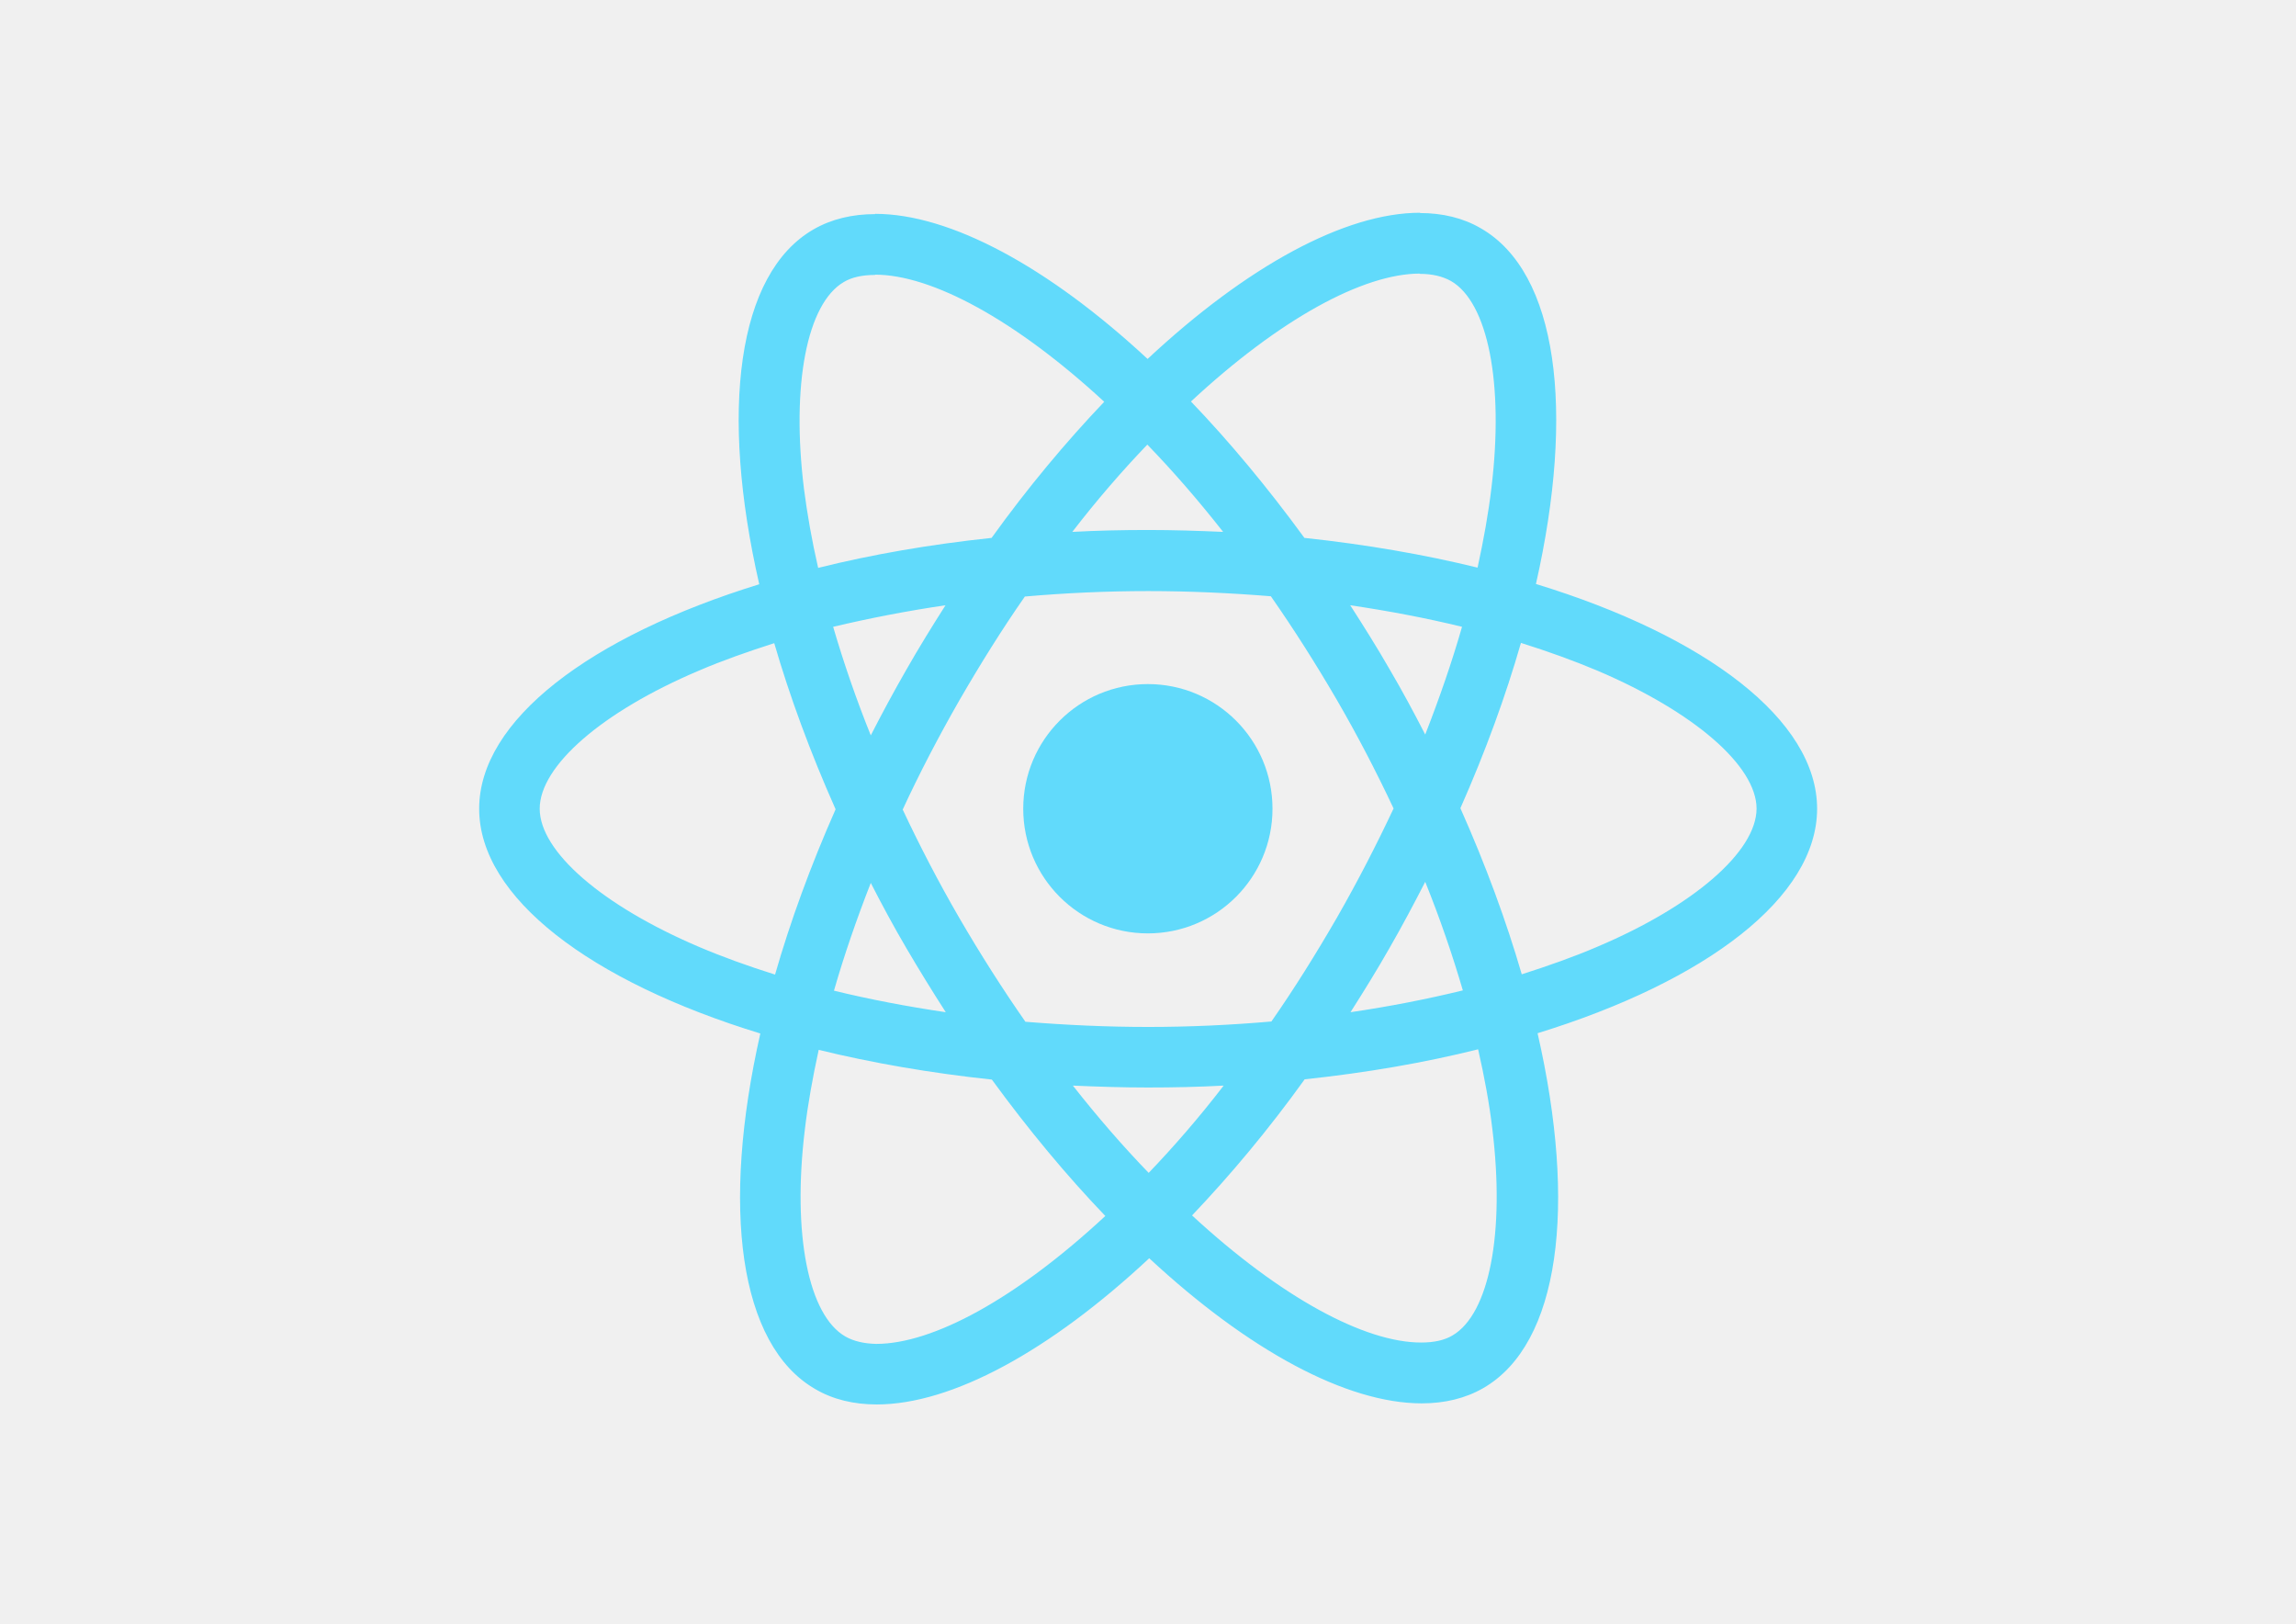
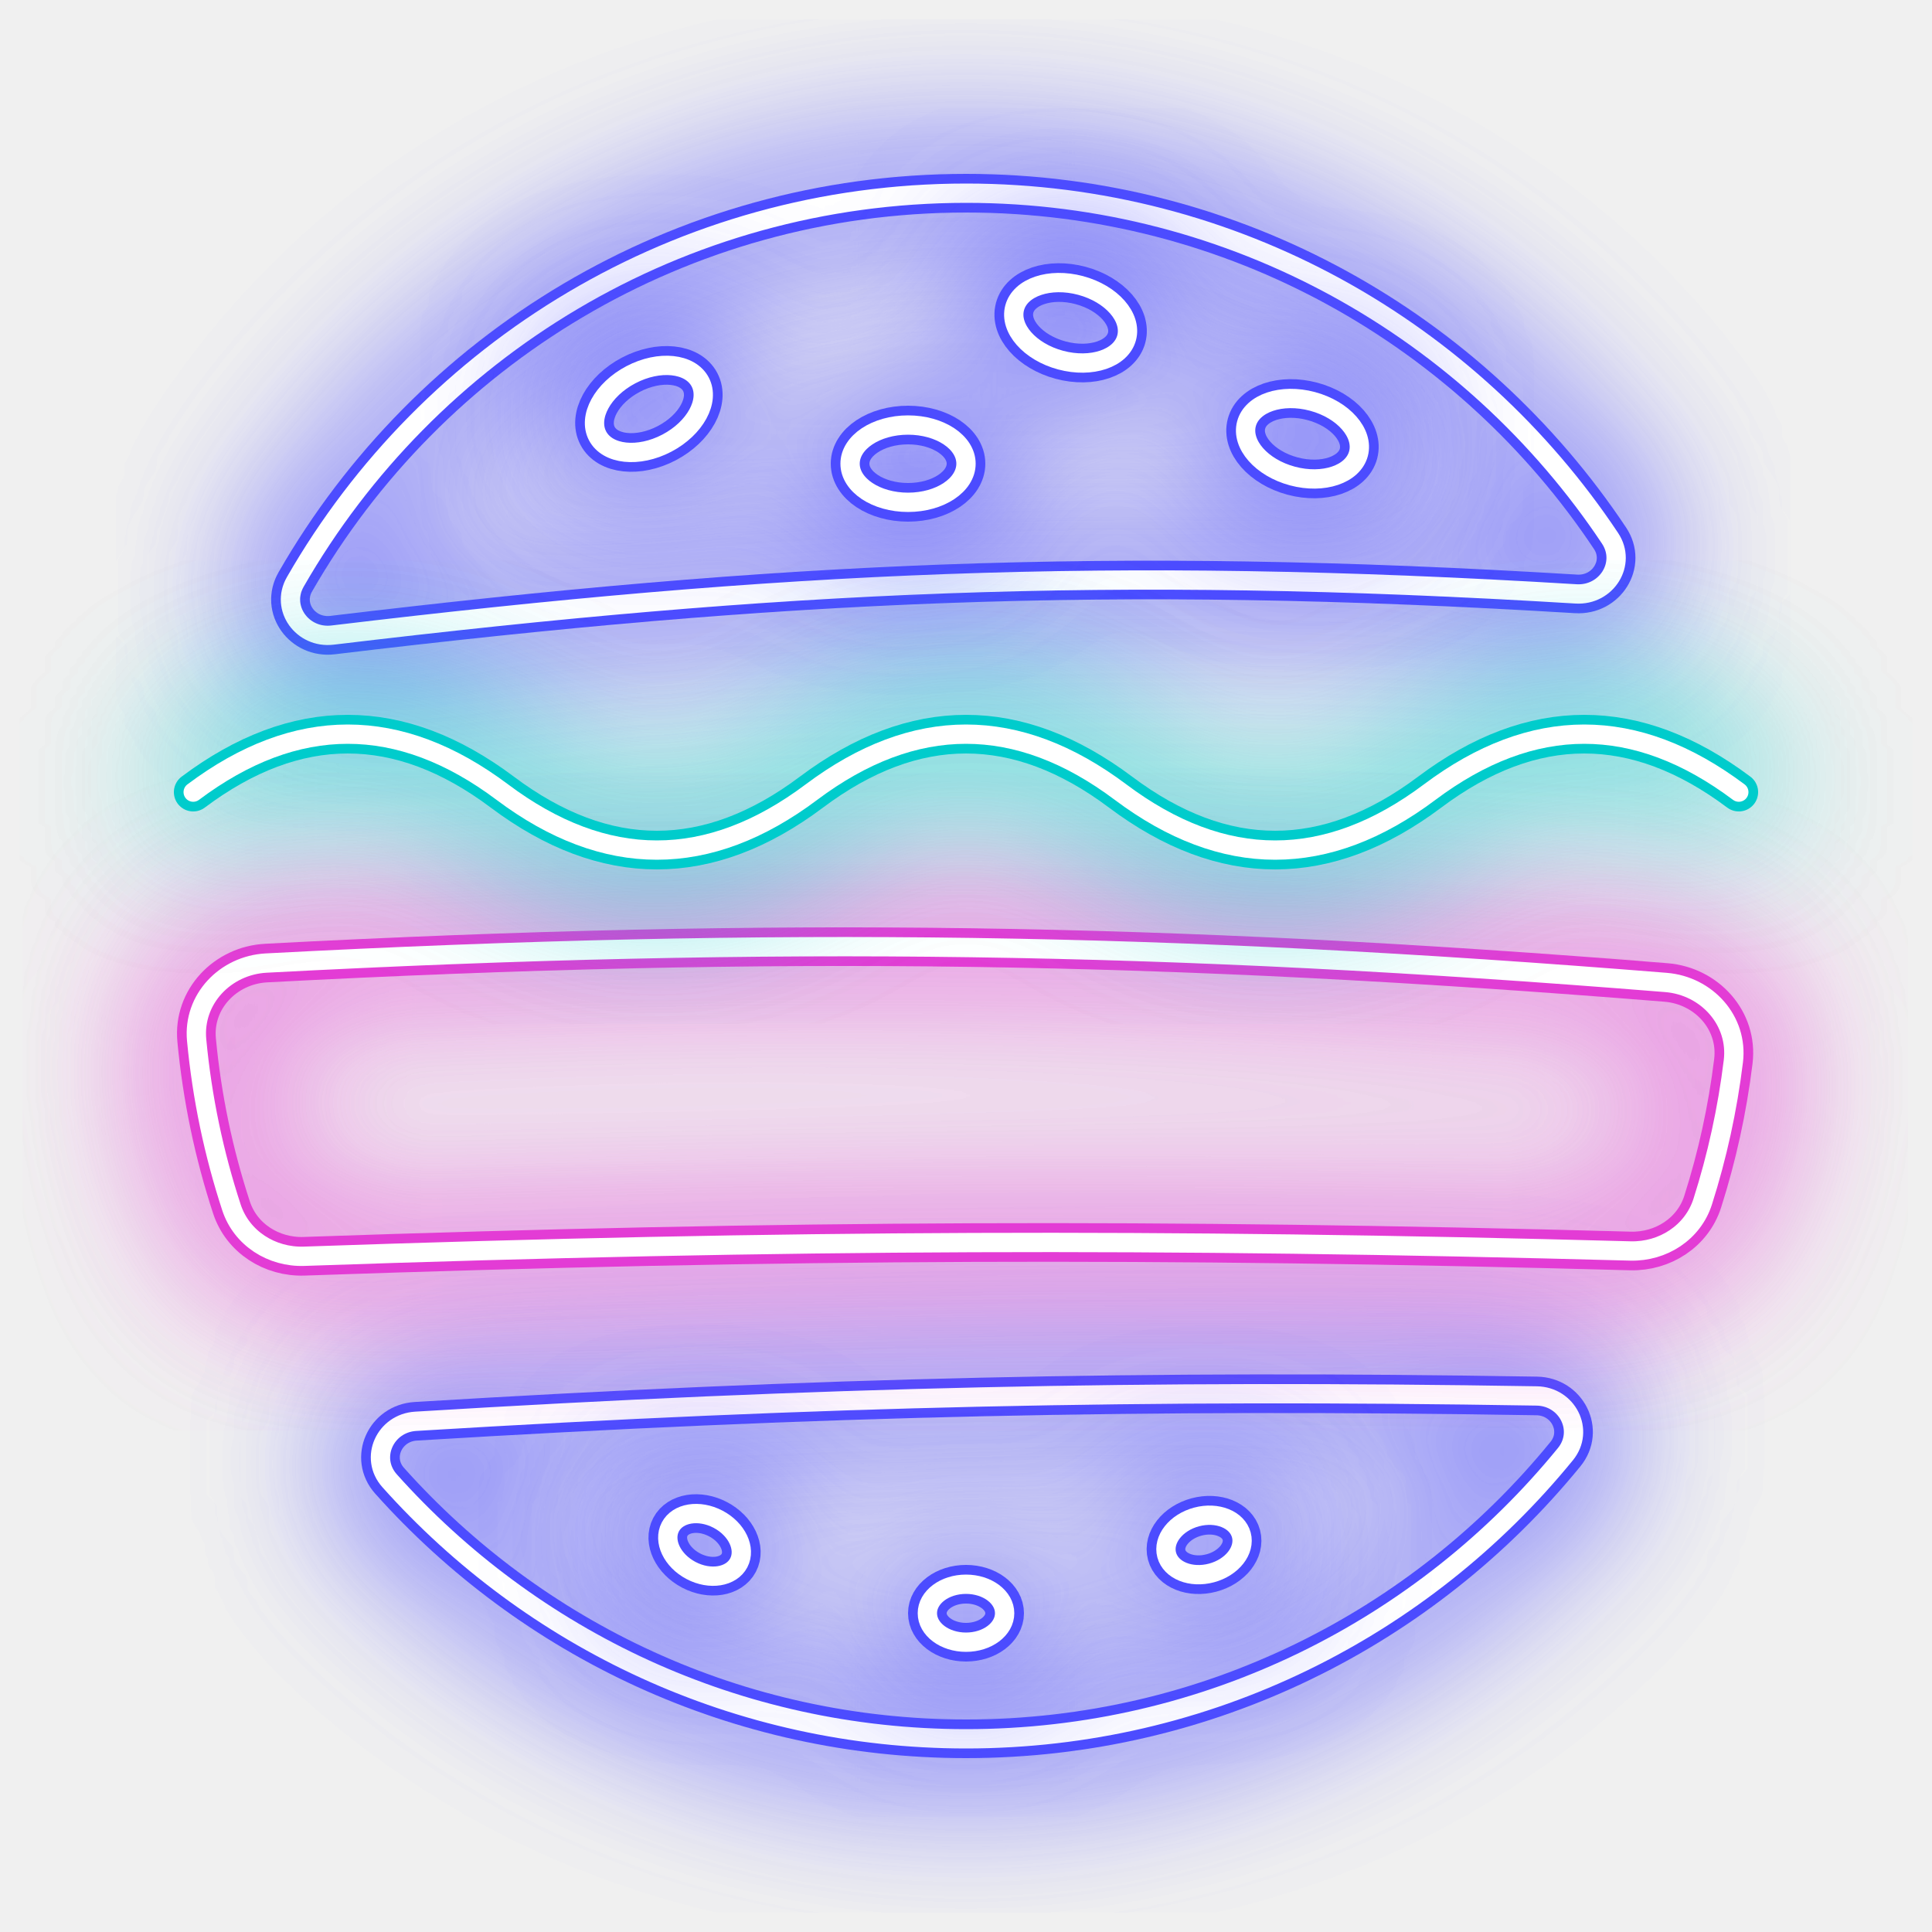
- <svg xmlns="http://www.w3.org/2000/svg" viewBox="0 0 841.9 595.3">
-   <g fill="#61DAFB">
-     <path d="M666.3 296.5c0-32.5-40.7-63.3-103.1-82.4 14.4-63.6 8-114.2-20.2-130.4-6.5-3.8-14.1-5.6-22.4-5.6v22.3c4.6 0 8.3.9 11.4 2.6 13.6 7.8 19.5 37.5 14.9 75.7-1.1 9.4-2.9 19.3-5.1 29.4-19.6-4.8-41-8.5-63.5-10.9-13.5-18.5-27.5-35.3-41.6-50 32.6-30.3 63.2-46.9 84-46.9V78c-27.5 0-63.5 19.6-99.9 53.6-36.4-33.8-72.4-53.2-99.9-53.2v22.3c20.7 0 51.4 16.5 84 46.6-14 14.7-28 31.4-41.3 49.9-22.6 2.4-44 6.1-63.6 11-2.3-10-4-19.7-5.2-29-4.7-38.2 1.1-67.9 14.6-75.8 3-1.8 6.9-2.6 11.5-2.6V78.5c-8.4 0-16 1.8-22.6 5.6-28.1 16.2-34.4 66.7-19.9 130.1-62.2 19.2-102.7 49.9-102.7 82.3 0 32.5 40.7 63.3 103.1 82.4-14.4 63.6-8 114.2 20.2 130.4 6.5 3.8 14.1 5.6 22.5 5.6 27.5 0 63.5-19.6 99.9-53.6 36.4 33.8 72.4 53.2 99.9 53.2 8.4 0 16-1.8 22.6-5.6 28.1-16.2 34.4-66.7 19.9-130.1 62-19.1 102.5-49.9 102.5-82.3zm-130.2-66.7c-3.7 12.9-8.3 26.2-13.5 39.5-4.1-8-8.4-16-13.1-24-4.6-8-9.5-15.8-14.4-23.4 14.2 2.1 27.9 4.7 41 7.9zm-45.8 106.5c-7.8 13.5-15.8 26.3-24.1 38.2-14.9 1.3-30 2-45.2 2-15.1 0-30.2-.7-45-1.9-8.3-11.9-16.4-24.6-24.2-38-7.6-13.1-14.5-26.4-20.8-39.8 6.2-13.4 13.2-26.8 20.7-39.9 7.8-13.5 15.8-26.3 24.1-38.2 14.9-1.3 30-2 45.2-2 15.1 0 30.2.7 45 1.9 8.3 11.9 16.4 24.6 24.2 38 7.6 13.1 14.5 26.4 20.8 39.8-6.3 13.4-13.2 26.8-20.7 39.9zm32.3-13c5.4 13.4 10 26.8 13.8 39.8-13.1 3.2-26.9 5.9-41.2 8 4.9-7.7 9.8-15.6 14.4-23.7 4.6-8 8.9-16.1 13-24.1zM421.2 430c-9.3-9.6-18.6-20.3-27.8-32 9 .4 18.2.7 27.5.7 9.4 0 18.7-.2 27.8-.7-9 11.7-18.3 22.4-27.5 32zm-74.4-58.9c-14.2-2.1-27.9-4.7-41-7.9 3.7-12.9 8.3-26.2 13.5-39.5 4.1 8 8.4 16 13.1 24 4.7 8 9.5 15.8 14.4 23.4zM420.7 163c9.3 9.6 18.6 20.3 27.8 32-9-.4-18.2-.7-27.5-.7-9.4 0-18.7.2-27.8.7 9-11.7 18.3-22.4 27.5-32zm-74 58.9c-4.9 7.7-9.8 15.6-14.4 23.7-4.6 8-8.9 16-13 24-5.4-13.4-10-26.8-13.8-39.8 13.1-3.1 26.9-5.8 41.2-7.9zm-90.5 125.2c-35.4-15.1-58.3-34.9-58.3-50.6 0-15.7 22.9-35.6 58.3-50.6 8.6-3.7 18-7 27.7-10.1 5.7 19.6 13.2 40 22.5 60.9-9.2 20.8-16.6 41.1-22.2 60.6-9.9-3.1-19.3-6.5-28-10.2zM310 490c-13.6-7.8-19.5-37.5-14.9-75.7 1.1-9.4 2.9-19.3 5.1-29.4 19.6 4.8 41 8.5 63.5 10.9 13.5 18.5 27.5 35.3 41.6 50-32.6 30.3-63.2 46.9-84 46.9-4.5-.1-8.3-1-11.3-2.7zm237.2-76.2c4.7 38.2-1.1 67.9-14.6 75.8-3 1.8-6.9 2.6-11.5 2.6-20.7 0-51.4-16.5-84-46.6 14-14.7 28-31.4 41.3-49.9 22.6-2.4 44-6.1 63.6-11 2.3 10.1 4.1 19.8 5.2 29.1zm38.5-66.7c-8.6 3.7-18 7-27.7 10.1-5.7-19.6-13.2-40-22.5-60.9 9.2-20.8 16.6-41.1 22.2-60.6 9.9 3.1 19.3 6.5 28.1 10.2 35.4 15.1 58.3 34.9 58.3 50.6-.1 15.7-23 35.6-58.4 50.6zM320.8 78.4z" />
-     <circle cx="420.9" cy="296.5" r="45.7" />
-     <path d="M520.5 78.1z" />
+ <svg xmlns="http://www.w3.org/2000/svg" width="50" height="50" viewBox="0 0 50 50" fill="none">
+   <g filter="url(#filter0_f_31398_1734)">
+     <path d="M40.513 37.633C41.013 37.02 40.562 36.14 39.77 36.127C29.664 35.96 21.212 36.147 10.758 36.783C9.967 36.831 9.555 37.731 10.083 38.322C13.746 42.42 19.074 45 25.004 45C31.259 45 36.845 42.129 40.513 37.633Z" stroke="#4C4CFF" stroke-linecap="round" stroke-linejoin="round" />
+     <path d="M7.643 15.058C7.252 15.738 7.827 16.529 8.606 16.436C20.173 15.048 28.698 14.634 40.788 15.37C41.575 15.418 42.104 14.587 41.668 13.931C38.083 8.548 31.958 5 25.004 5C17.576 5 11.093 9.048 7.643 15.058Z" stroke="#4C4CFF" stroke-linecap="round" stroke-linejoin="round" />
  </g>
+   <g filter="url(#filter1_f_31398_1734)">
+     <path d="M40.513 37.633C41.013 37.02 40.562 36.14 39.77 36.127C29.664 35.96 21.212 36.147 10.758 36.783C9.967 36.831 9.555 37.731 10.083 38.322C13.746 42.42 19.074 45 25.004 45C31.259 45 36.845 42.129 40.513 37.633Z" stroke="#4C4CFF" stroke-linecap="round" stroke-linejoin="round" />
+     <path d="M7.643 15.058C7.252 15.738 7.827 16.529 8.606 16.436C20.173 15.048 28.698 14.634 40.788 15.37C41.575 15.418 42.104 14.587 41.668 13.931C38.083 8.548 31.958 5 25.004 5C17.576 5 11.093 9.048 7.643 15.058Z" stroke="#4C4CFF" stroke-linecap="round" stroke-linejoin="round" />
+   </g>
+   <path d="M40.513 37.633C41.013 37.02 40.562 36.14 39.77 36.127C29.664 35.96 21.212 36.147 10.758 36.783C9.967 36.831 9.555 37.731 10.083 38.322C13.746 42.42 19.074 45 25.004 45C31.259 45 36.845 42.129 40.513 37.633Z" stroke="#4C4CFF" stroke-linecap="round" stroke-linejoin="round" />
+   <path d="M7.643 15.058C7.252 15.738 7.827 16.529 8.606 16.436C20.173 15.048 28.698 14.634 40.788 15.37C41.575 15.418 42.104 14.587 41.668 13.931C38.083 8.548 31.958 5 25.004 5C17.576 5 11.093 9.048 7.643 15.058Z" stroke="#4C4CFF" stroke-linecap="round" stroke-linejoin="round" />
+   <path d="M40.513 37.633C41.013 37.02 40.562 36.14 39.77 36.127C29.664 35.96 21.212 36.147 10.758 36.783C9.967 36.831 9.555 37.731 10.083 38.322C13.746 42.42 19.074 45 25.004 45C31.259 45 36.845 42.129 40.513 37.633Z" stroke="white" stroke-width="0.5" stroke-linecap="round" stroke-linejoin="round" />
+   <path d="M7.643 15.058C7.252 15.738 7.827 16.529 8.606 16.436C20.173 15.048 28.698 14.634 40.788 15.37C41.575 15.418 42.104 14.587 41.668 13.931C38.083 8.548 31.958 5 25.004 5C17.576 5 11.093 9.048 7.643 15.058Z" stroke="white" stroke-width="0.5" stroke-linecap="round" stroke-linejoin="round" />
+   <g filter="url(#filter2_f_31398_1734)">
+     <path d="M44.859 27.466C44.988 26.413 44.172 25.512 43.115 25.426C30.235 24.388 20.184 24.225 6.89 24.924C5.831 24.98 4.99 25.86 5.089 26.916C5.23 28.415 5.537 29.865 5.991 31.25C6.253 32.047 7.032 32.541 7.871 32.512C20.383 32.078 30.06 32.047 42.196 32.375C43.035 32.397 43.811 31.898 44.066 31.098C44.438 29.93 44.706 28.715 44.859 27.466Z" stroke="#E33CD5" stroke-linecap="round" stroke-linejoin="round" />
+   </g>
+   <g filter="url(#filter3_f_31398_1734)">
+     <path d="M44.859 27.466C44.988 26.413 44.172 25.512 43.115 25.426C30.235 24.388 20.184 24.225 6.89 24.924C5.831 24.98 4.99 25.86 5.089 26.916C5.23 28.415 5.537 29.865 5.991 31.25C6.253 32.047 7.032 32.541 7.871 32.512C20.383 32.078 30.06 32.047 42.196 32.375C43.035 32.397 43.811 31.898 44.066 31.098C44.438 29.93 44.706 28.715 44.859 27.466Z" stroke="#E33CD5" stroke-linecap="round" stroke-linejoin="round" />
+   </g>
+   <path d="M44.859 27.466C44.988 26.413 44.172 25.512 43.115 25.426C30.235 24.388 20.184 24.225 6.89 24.924C5.831 24.98 4.99 25.86 5.089 26.916C5.23 28.415 5.537 29.865 5.991 31.25C6.253 32.047 7.032 32.541 7.871 32.512C20.383 32.078 30.06 32.047 42.196 32.375C43.035 32.397 43.811 31.898 44.066 31.098C44.438 29.93 44.706 28.715 44.859 27.466Z" stroke="#E33CD5" stroke-linecap="round" stroke-linejoin="round" />
+   <path d="M44.859 27.466C44.988 26.413 44.172 25.512 43.115 25.426C30.235 24.388 20.184 24.225 6.89 24.924C5.831 24.98 4.99 25.86 5.089 26.916C5.23 28.415 5.537 29.865 5.991 31.25C6.253 32.047 7.032 32.541 7.871 32.512C20.383 32.078 30.06 32.047 42.196 32.375C43.035 32.397 43.811 31.898 44.066 31.098C44.438 29.93 44.706 28.715 44.859 27.466Z" stroke="white" stroke-width="0.5" stroke-linecap="round" stroke-linejoin="round" />
+   <g filter="url(#filter4_f_31398_1734)">
+     <path d="M5 20.5C7.667 18.5 10.333 18.5 13 20.5C15.667 22.5 18.333 22.5 21 20.5C23.667 18.5 26.333 18.5 29 20.5C31.667 22.5 34.333 22.5 37 20.5C39.667 18.5 42.333 18.5 45 20.5" stroke="#00CCCC" stroke-linecap="round" stroke-linejoin="round" />
+   </g>
+   <g filter="url(#filter5_f_31398_1734)">
+     <path d="M5 20.5C7.667 18.5 10.333 18.5 13 20.5C15.667 22.5 18.333 22.5 21 20.5C23.667 18.5 26.333 18.5 29 20.5C31.667 22.5 34.333 22.5 37 20.5C39.667 18.5 42.333 18.5 45 20.5" stroke="#00CCCC" stroke-linecap="round" stroke-linejoin="round" />
+   </g>
+   <path d="M5 20.5C7.667 18.5 10.333 18.5 13 20.5C15.667 22.5 18.333 22.5 21 20.5C23.667 18.5 26.333 18.5 29 20.5C31.667 22.5 34.333 22.5 37 20.5C39.667 18.5 42.333 18.5 45 20.5" stroke="#00CCCC" stroke-linecap="round" stroke-linejoin="round" />
+   <path d="M5 20.5C7.667 18.5 10.333 18.5 13 20.5C15.667 22.5 18.333 22.5 21 20.5C23.667 18.5 26.333 18.5 29 20.5C31.667 22.5 34.333 22.5 37 20.5C39.667 18.5 42.333 18.5 45 20.5" stroke="white" stroke-width="0.5" stroke-linecap="round" stroke-linejoin="round" />
+   <g filter="url(#filter6_f_31398_1734)">
+     <ellipse rx="1" ry="0.75" transform="matrix(0.885492 0.464655 0.464655 -0.885492 18.234 39.9812)" stroke="#4C4CFF" />
+     <ellipse cx="33.708" cy="11.354" rx="1.5" ry="1" transform="rotate(15 33.7076 11.3542)" stroke="#4C4CFF" />
+     <ellipse rx="1" ry="0.75" transform="matrix(0.965926 -0.258819 -0.258819 -0.965926 31.16 39.9833)" stroke="#4C4CFF" />
+     <ellipse cx="23.5" cy="12" rx="1.5" ry="1" transform="rotate(180 23.5 12)" stroke="#4C4CFF" />
+     <ellipse cx="27.708" cy="8.354" rx="1.5" ry="1" transform="rotate(15 27.7076 8.35415)" stroke="#4C4CFF" />
+     <ellipse rx="1" ry="0.75" transform="matrix(1 0 0 -1 25 41.75)" stroke="#4C4CFF" />
+     <ellipse cx="16.793" cy="10.583" rx="1.5" ry="1" transform="rotate(-27.6879 16.7929 10.5826)" stroke="#4C4CFF" />
+   </g>
+   <g filter="url(#filter7_f_31398_1734)">
+     <ellipse rx="1" ry="0.75" transform="matrix(0.885492 0.464655 0.464655 -0.885492 18.234 39.9812)" stroke="#4C4CFF" />
+     <ellipse cx="33.708" cy="11.354" rx="1.5" ry="1" transform="rotate(15 33.7076 11.3542)" stroke="#4C4CFF" />
+     <ellipse rx="1" ry="0.75" transform="matrix(0.965926 -0.258819 -0.258819 -0.965926 31.16 39.9833)" stroke="#4C4CFF" />
+     <ellipse cx="23.5" cy="12" rx="1.5" ry="1" transform="rotate(180 23.5 12)" stroke="#4C4CFF" />
+     <ellipse cx="27.708" cy="8.354" rx="1.5" ry="1" transform="rotate(15 27.7076 8.35415)" stroke="#4C4CFF" />
+     <ellipse rx="1" ry="0.75" transform="matrix(1 0 0 -1 25 41.75)" stroke="#4C4CFF" />
+     <ellipse cx="16.793" cy="10.583" rx="1.5" ry="1" transform="rotate(-27.6879 16.7929 10.5826)" stroke="#4C4CFF" />
+   </g>
+   <ellipse rx="1" ry="0.75" transform="matrix(0.885492 0.464655 0.464655 -0.885492 18.234 39.9812)" stroke="#4C4CFF" />
+   <ellipse cx="33.708" cy="11.354" rx="1.5" ry="1" transform="rotate(15 33.7076 11.3542)" stroke="#4C4CFF" />
+   <ellipse rx="1" ry="0.75" transform="matrix(0.965926 -0.258819 -0.258819 -0.965926 31.16 39.9833)" stroke="#4C4CFF" />
+   <ellipse cx="23.5" cy="12" rx="1.5" ry="1" transform="rotate(180 23.5 12)" stroke="#4C4CFF" />
+   <ellipse cx="27.708" cy="8.354" rx="1.5" ry="1" transform="rotate(15 27.7076 8.35415)" stroke="#4C4CFF" />
+   <ellipse rx="1" ry="0.75" transform="matrix(1 0 0 -1 25 41.75)" stroke="#4C4CFF" />
+   <ellipse cx="16.793" cy="10.583" rx="1.5" ry="1" transform="rotate(-27.6879 16.7929 10.5826)" stroke="#4C4CFF" />
+   <ellipse rx="1" ry="0.75" transform="matrix(0.885492 0.464655 0.464655 -0.885492 18.234 39.9812)" stroke="white" stroke-width="0.5" />
+   <ellipse cx="33.708" cy="11.354" rx="1.5" ry="1" transform="rotate(15 33.7076 11.3542)" stroke="white" stroke-width="0.5" />
+   <ellipse rx="1" ry="0.75" transform="matrix(0.965926 -0.258819 -0.258819 -0.965926 31.16 39.9833)" stroke="white" stroke-width="0.5" />
+   <ellipse cx="23.5" cy="12" rx="1.5" ry="1" transform="rotate(180 23.5 12)" stroke="white" stroke-width="0.5" />
+   <ellipse cx="27.708" cy="8.354" rx="1.5" ry="1" transform="rotate(15 27.7076 8.35415)" stroke="white" stroke-width="0.5" />
+   <ellipse rx="1" ry="0.75" transform="matrix(1 0 0 -1 25 41.75)" stroke="white" stroke-width="0.5" />
+   <ellipse cx="16.793" cy="10.583" rx="1.5" ry="1" transform="rotate(-27.6879 16.7929 10.5826)" stroke="white" stroke-width="0.5" />
+   <defs>
+     <filter id="filter0_f_31398_1734" x="3.012" y="0.5" width="43.319" height="49" filterUnits="userSpaceOnUse" color-interpolation-filters="sRGB">
+       <feFlood flood-opacity="0" result="BackgroundImageFix" />
+       <feBlend mode="normal" in="SourceGraphic" in2="BackgroundImageFix" result="shape" />
+       <feGaussianBlur stdDeviation="2" result="effect1_foregroundBlur_31398_1734" />
+     </filter>
+     <filter id="filter1_f_31398_1734" x="3.012" y="0.5" width="43.319" height="49" filterUnits="userSpaceOnUse" color-interpolation-filters="sRGB">
+       <feFlood flood-opacity="0" result="BackgroundImageFix" />
+       <feBlend mode="normal" in="SourceGraphic" in2="BackgroundImageFix" result="shape" />
+       <feGaussianBlur stdDeviation="2" result="effect1_foregroundBlur_31398_1734" />
+     </filter>
+     <filter id="filter2_f_31398_1734" x="0.581" y="20" width="48.792" height="17.013" filterUnits="userSpaceOnUse" color-interpolation-filters="sRGB">
+       <feFlood flood-opacity="0" result="BackgroundImageFix" />
+       <feBlend mode="normal" in="SourceGraphic" in2="BackgroundImageFix" result="shape" />
+       <feGaussianBlur stdDeviation="2" result="effect1_foregroundBlur_31398_1734" />
+     </filter>
+     <filter id="filter3_f_31398_1734" x="0.581" y="20" width="48.792" height="17.013" filterUnits="userSpaceOnUse" color-interpolation-filters="sRGB">
+       <feFlood flood-opacity="0" result="BackgroundImageFix" />
+       <feBlend mode="normal" in="SourceGraphic" in2="BackgroundImageFix" result="shape" />
+       <feGaussianBlur stdDeviation="2" result="effect1_foregroundBlur_31398_1734" />
+     </filter>
+     <filter id="filter4_f_31398_1734" x="0.5" y="14.5" width="49" height="12" filterUnits="userSpaceOnUse" color-interpolation-filters="sRGB">
+       <feFlood flood-opacity="0" result="BackgroundImageFix" />
+       <feBlend mode="normal" in="SourceGraphic" in2="BackgroundImageFix" result="shape" />
+       <feGaussianBlur stdDeviation="2" result="effect1_foregroundBlur_31398_1734" />
+     </filter>
+     <filter id="filter5_f_31398_1734" x="0.5" y="14.5" width="49" height="12" filterUnits="userSpaceOnUse" color-interpolation-filters="sRGB">
+       <feFlood flood-opacity="0" result="BackgroundImageFix" />
+       <feBlend mode="normal" in="SourceGraphic" in2="BackgroundImageFix" result="shape" />
+       <feGaussianBlur stdDeviation="2" result="effect1_foregroundBlur_31398_1734" />
+     </filter>
+     <filter id="filter6_f_31398_1734" x="10.885" y="2.813" width="28.795" height="44.187" filterUnits="userSpaceOnUse" color-interpolation-filters="sRGB">
+       <feFlood flood-opacity="0" result="BackgroundImageFix" />
+       <feBlend mode="normal" in="SourceGraphic" in2="BackgroundImageFix" result="shape" />
+       <feGaussianBlur stdDeviation="2" result="effect1_foregroundBlur_31398_1734" />
+     </filter>
+     <filter id="filter7_f_31398_1734" x="10.885" y="2.813" width="28.795" height="44.187" filterUnits="userSpaceOnUse" color-interpolation-filters="sRGB">
+       <feFlood flood-opacity="0" result="BackgroundImageFix" />
+       <feBlend mode="normal" in="SourceGraphic" in2="BackgroundImageFix" result="shape" />
+       <feGaussianBlur stdDeviation="2" result="effect1_foregroundBlur_31398_1734" />
+     </filter>
+   </defs>
</svg>
